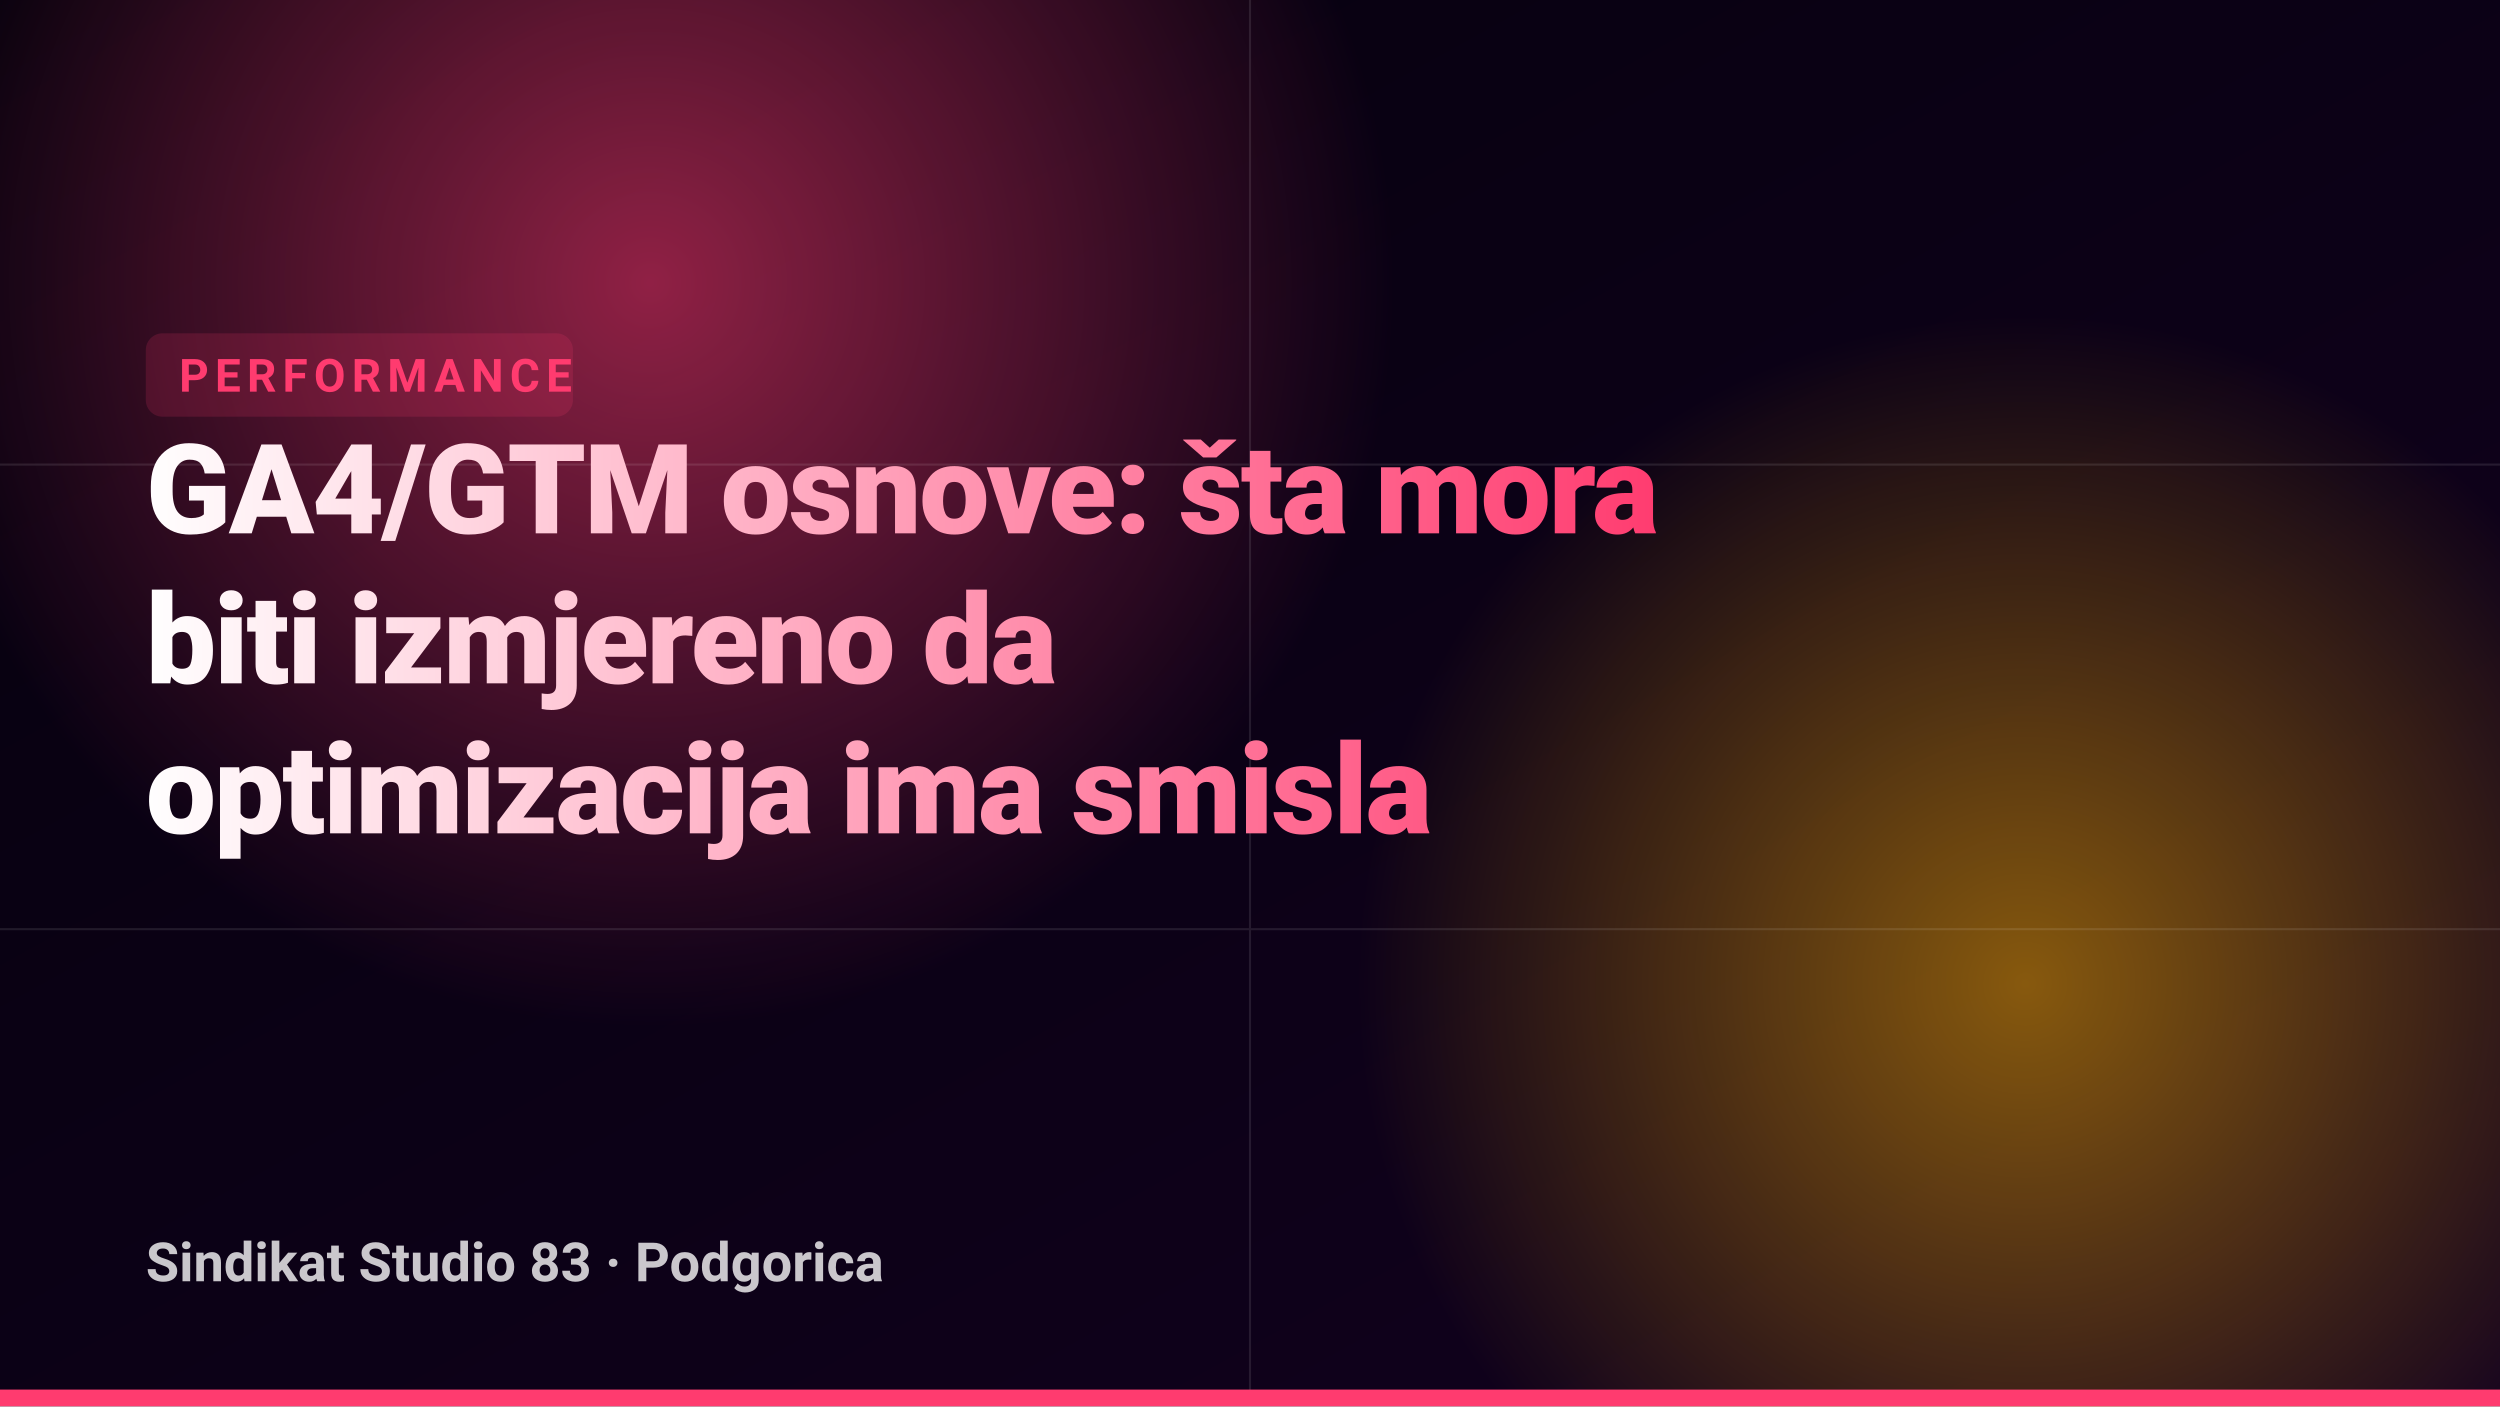
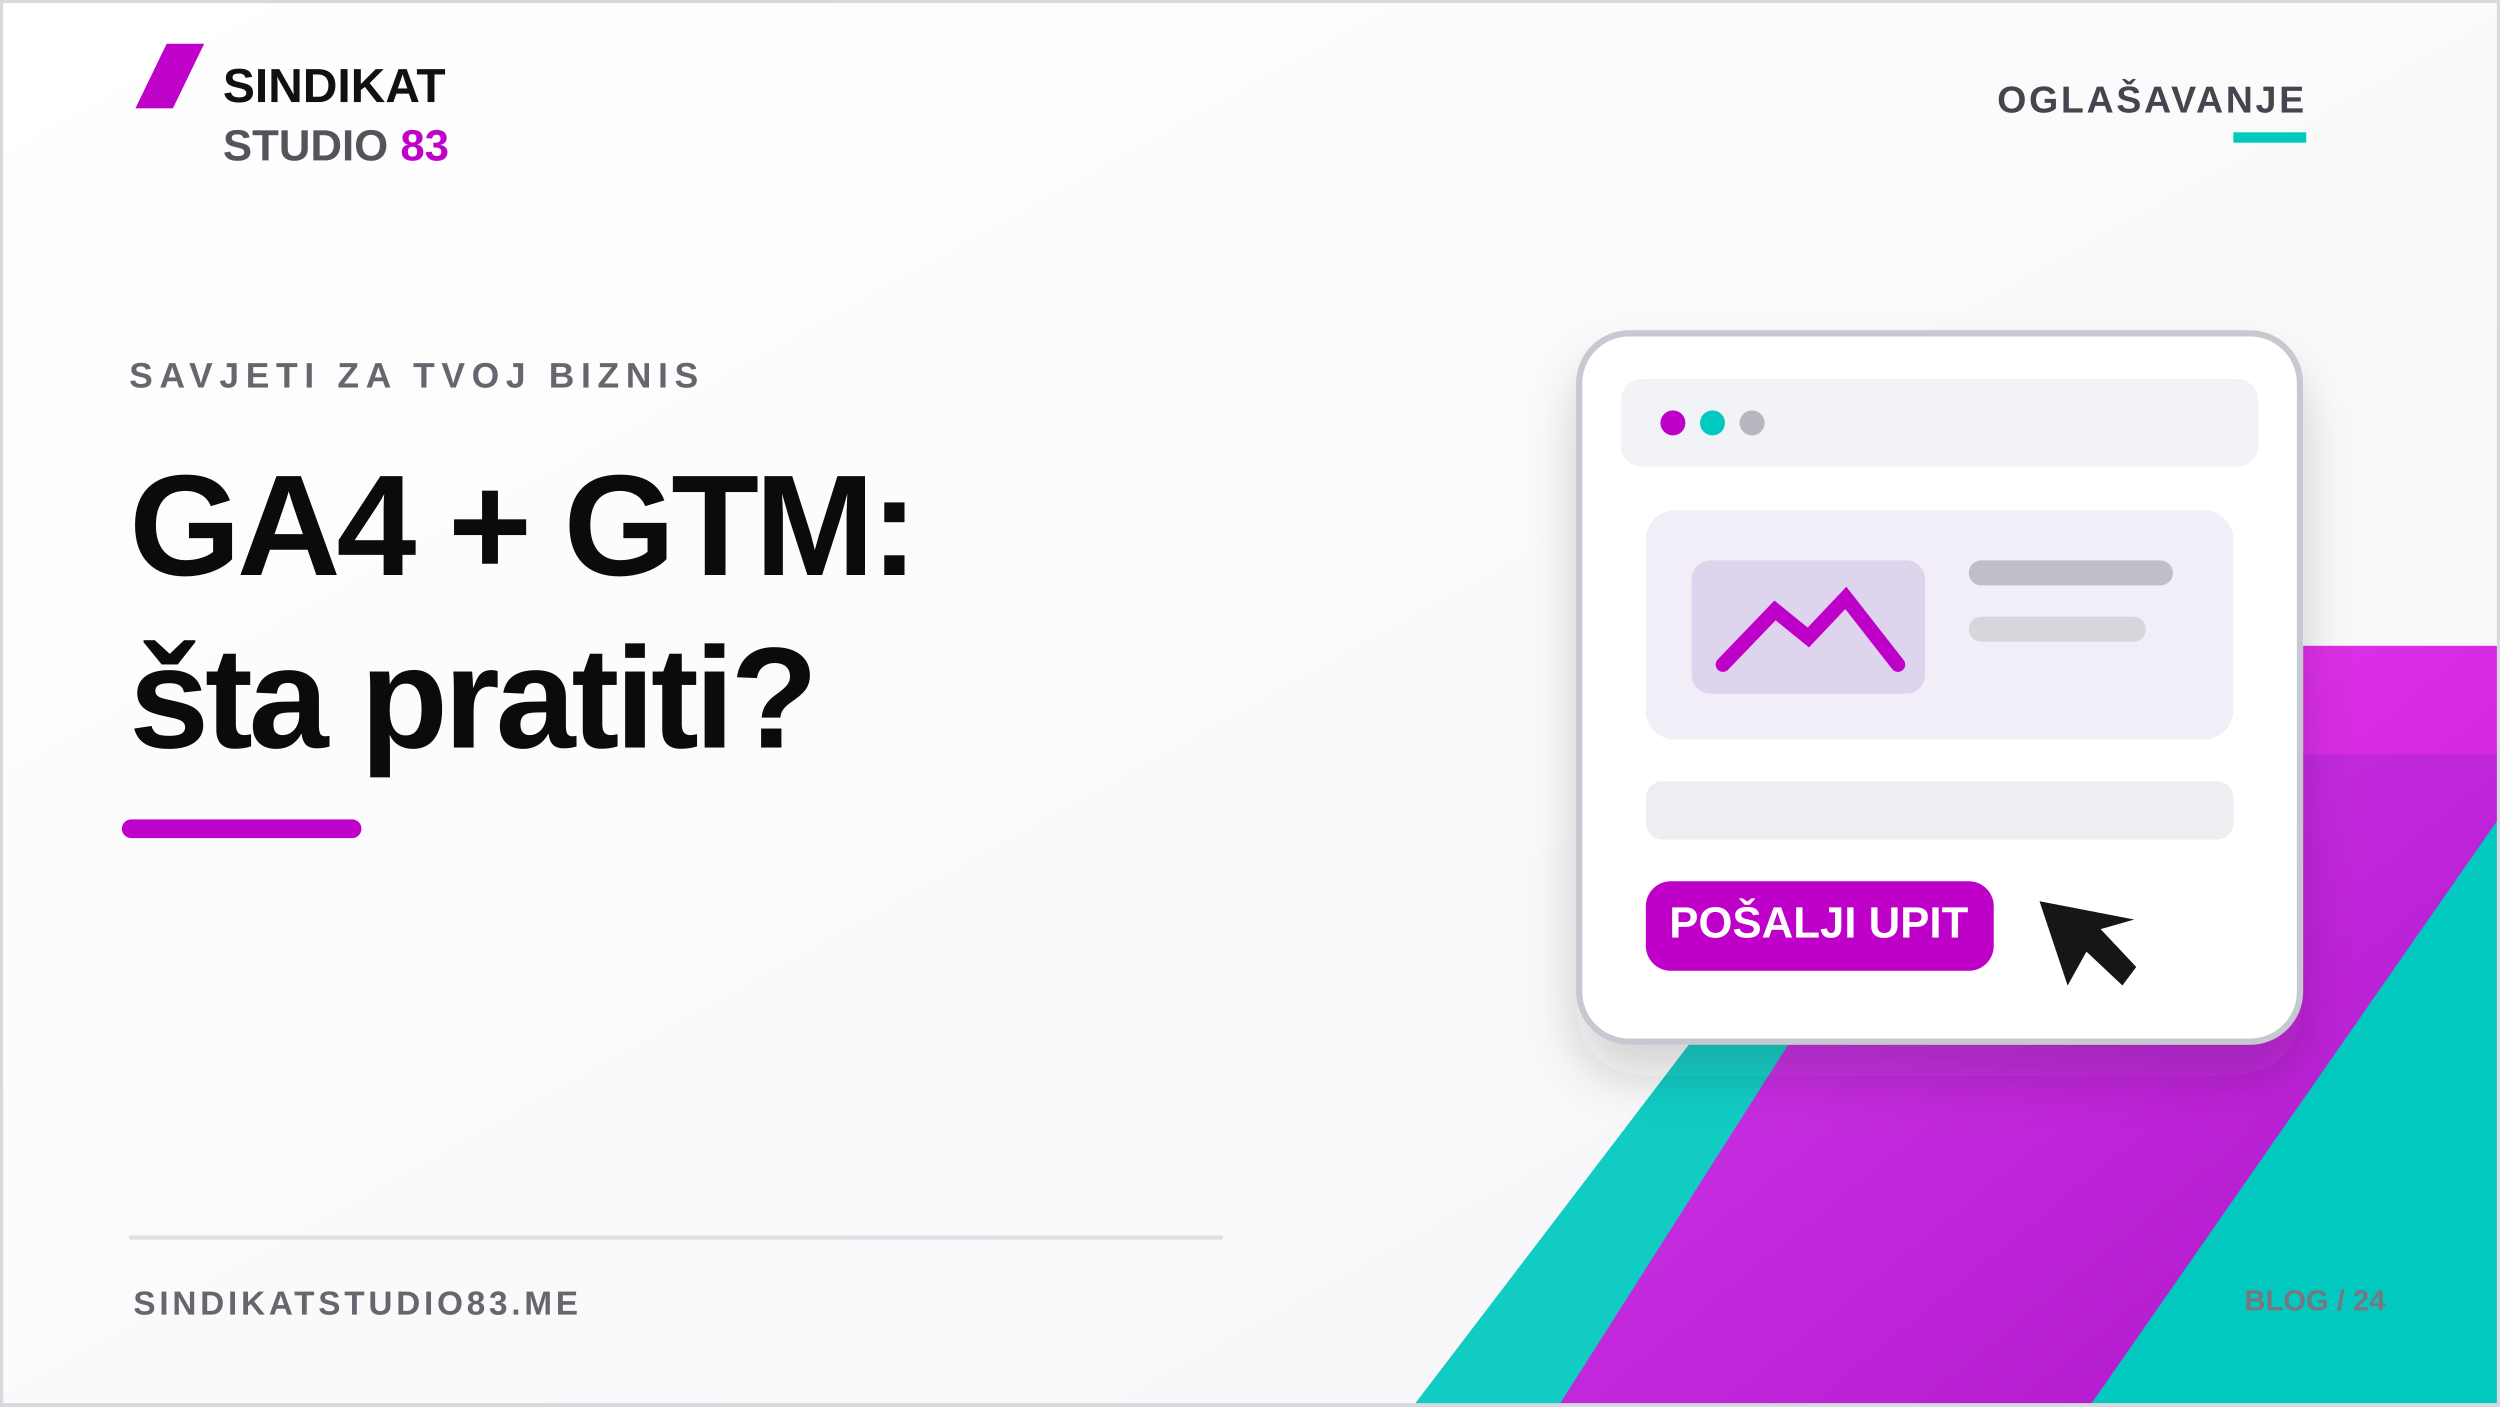
- <svg xmlns="http://www.w3.org/2000/svg" viewBox="0 0 1200 675" width="1200" height="675" role="img" aria-label="GA4/GTM osnove: šta mora biti izmjereno da optimizacija ima smisla">
+ <svg xmlns="http://www.w3.org/2000/svg" width="1200" height="675" viewBox="0 0 1200 675" role="img" aria-label="GA4 + GTM: šta pratiti? - Sindikat Studio 83">
  <defs>
-     <linearGradient id="bg" x1="0" y1="0" x2="1" y2="1">
-       <stop offset="0" stop-color="#05010D" />
-       <stop offset="1" stop-color="#12011F" />
+     <linearGradient id="paper" x1="0" y1="0" x2="1" y2="1">
+       <stop stop-color="#FFFFFF" />
+       <stop offset="1" stop-color="#F6F6F8" />
    </linearGradient>
-     <radialGradient id="g1" cx="50%" cy="50%" r="50%">
-       <stop offset="0" stop-color="#FF3B6F" stop-opacity="0.55" />
-       <stop offset="1" stop-color="#FF3B6F" stop-opacity="0" />
-     </radialGradient>
-     <radialGradient id="g2" cx="50%" cy="50%" r="50%">
-       <stop offset="0" stop-color="#FFB000" stop-opacity="0.5" />
-       <stop offset="1" stop-color="#FFB000" stop-opacity="0" />
-     </radialGradient>
-     <linearGradient id="txt" x1="0" y1="0" x2="1" y2="0">
-       <stop offset="0" stop-color="#FFFFFF" />
-       <stop offset="1" stop-color="#FF3B6F" />
+     <linearGradient id="violet" x1="0" x2="1" y1="0" y2="1">
+       <stop stop-color="#E92AF4" />
+       <stop offset="1" stop-color="#BF02C9" />
    </linearGradient>
+     <filter id="shadow" x="-30%" y="-30%" width="170%" height="180%">
+       <feDropShadow dx="0" dy="15" stdDeviation="12" flood-color="#23212A" flood-opacity=".18" />
+     </filter>
  </defs>
-   <rect width="1200" height="675" fill="url(#bg)" />
-   <circle cx="312" cy="135" r="360" fill="url(#g1)" />
-   <circle cx="972" cy="472" r="320" fill="url(#g2)" />
-   <g opacity="0.10" stroke="#FFFFFF" stroke-width="1">
-     <line x1="0" y1="223" x2="1200" y2="223" />
-     <line x1="0" y1="446" x2="1200" y2="446" />
-     <line x1="600" y1="0" x2="600" y2="675" />
+   <rect width="1200" height="675" fill="url(#paper)" />
+   <path d="M679 674L917 362H1200V675Z" fill="#02C9BF" opacity=".94" />
+   <path d="M748 675L980 310H1200V675Z" fill="url(#violet)" opacity=".9" />
+   <path d="M1003 675L1200 392V675Z" fill="#02C9BF" />
+   <path d="M0 0H1200V675H0Z" fill="none" stroke="#D8D9DF" stroke-width="3" />
+   <path d="M65 52l15-31h18L83 52Z" fill="#BF02C9" />
+   <text x="107" y="49" font-family="Arial,Helvetica,sans-serif" font-size="23" font-weight="900" fill="#111114">SINDIKAT</text>
+   <text x="107" y="77" font-family="Arial,Helvetica,sans-serif" font-size="21" font-weight="900" fill="#54545A">STUDIO <tspan fill="#BF02C9">83</tspan>
+   </text>
+   <text x="1106" y="54" text-anchor="end" font-family="Arial,Helvetica,sans-serif" font-size="18" font-weight="900" fill="#454550" letter-spacing="1.3">OGLAŠAVANJE</text>
+   <path d="M1072 66h35" stroke="#02C9BF" stroke-width="5" />
+   <text x="62" y="186" font-family="Arial,Helvetica,sans-serif" font-size="17" font-weight="800" letter-spacing="3.2" fill="#66666F">SAVJETI ZA TVOJ BIZNIS</text>
+   <text x="62" y="276" fill="#0B0B0D" font-size="69" font-family="Arial,Helvetica,sans-serif" font-weight="900" letter-spacing="-2">GA4 + GTM:</text>
+   <text x="62" y="358.8" fill="#0B0B0D" font-size="69" font-family="Arial,Helvetica,sans-serif" font-weight="900" letter-spacing="-2">šta pratiti?</text>
+   <path d="M63 397.8h106" stroke="#BF02C9" stroke-width="9" stroke-linecap="round" />
+   <path d="M62 594h525" stroke="#E0E0E4" stroke-width="2" />
+   <text x="64" y="631" font-family="Arial,Helvetica,sans-serif" font-size="16" fill="#66666F" font-weight="800" letter-spacing="1.8">SINDIKATSTUDIO83.ME</text>
+   <text x="1145" y="629" text-anchor="end" font-family="Arial,Helvetica,sans-serif" font-size="14" fill="#777782" font-weight="800">BLOG / 24</text>
+   <g filter="url(#shadow)">
+     <rect x="758" y="160" width="346" height="340" rx="24" fill="#FFF" stroke="#C7C9D0" stroke-width="3" />
+     <rect x="778" y="182" width="306" height="42" rx="10" fill="#F2F3F6" />
+     <circle cx="803" cy="203" r="6" fill="#BF02C9" />
+     <circle cx="822" cy="203" r="6" fill="#02C9BF" />
+     <circle cx="841" cy="203" r="6" fill="#B6B7C0" />
+     <rect x="790" y="245" width="282" height="110" rx="14" fill="#F1EEF7" />
+     <rect x="812" y="269" width="112" height="64" rx="9" fill="#DED4ED" />
+     <path d="M827 319l25-26 16 13 18-19 25 32" fill="none" stroke="#BF02C9" stroke-width="7" stroke-linecap="round" />
+     <rect x="945" y="269" width="98" height="12" rx="6" fill="#BFC0C7" />
+     <rect x="945" y="296" width="85" height="12" rx="6" fill="#D6D7DC" />
+     <rect x="790" y="375" width="282" height="28" rx="8" fill="#ECEEF1" />
+     <rect x="790" y="423" width="167" height="43" rx="12" fill="#BF02C9" />
+     <text x="873" y="450" text-anchor="middle" fill="#FFF" font-size="21" font-family="Arial,sans-serif" font-weight="800">POŠALJI UPIT</text>
+     <path d="M976 430l16 48 10-18 17 16 9-12-16-17 21-6z" fill="#131313" stroke="#fff" stroke-width="4" />
  </g>
-   <g font-family="'Segoe UI', system-ui, -apple-system, Roboto, Arial, sans-serif">
-     <rect x="70" y="160" rx="8" ry="8" width="205" height="40" fill="#FF3B6F" opacity="0.16" />
-     <text x="86" y="188" fill="#FF3B6F" font-size="22" font-weight="700" letter-spacing="3">PERFORMANCE</text>
-     <text fill="url(#txt)" font-size="60" font-weight="800" letter-spacing="-1">
-       <tspan x="70" y="256">GA4/GTM osnove: šta mora</tspan>
-       <tspan x="70" y="328">biti izmjereno da</tspan>
-       <tspan x="70" y="400">optimizacija ima smisla</tspan>
-     </text>
-     <text x="70" y="615" fill="rgba(255,255,255,.78)" font-size="26" font-weight="600">Sindikat Studio 83 · Podgorica</text>
-   </g>
-   <rect x="0" y="667" width="1200" height="8" fill="#FF3B6F" />
</svg>
